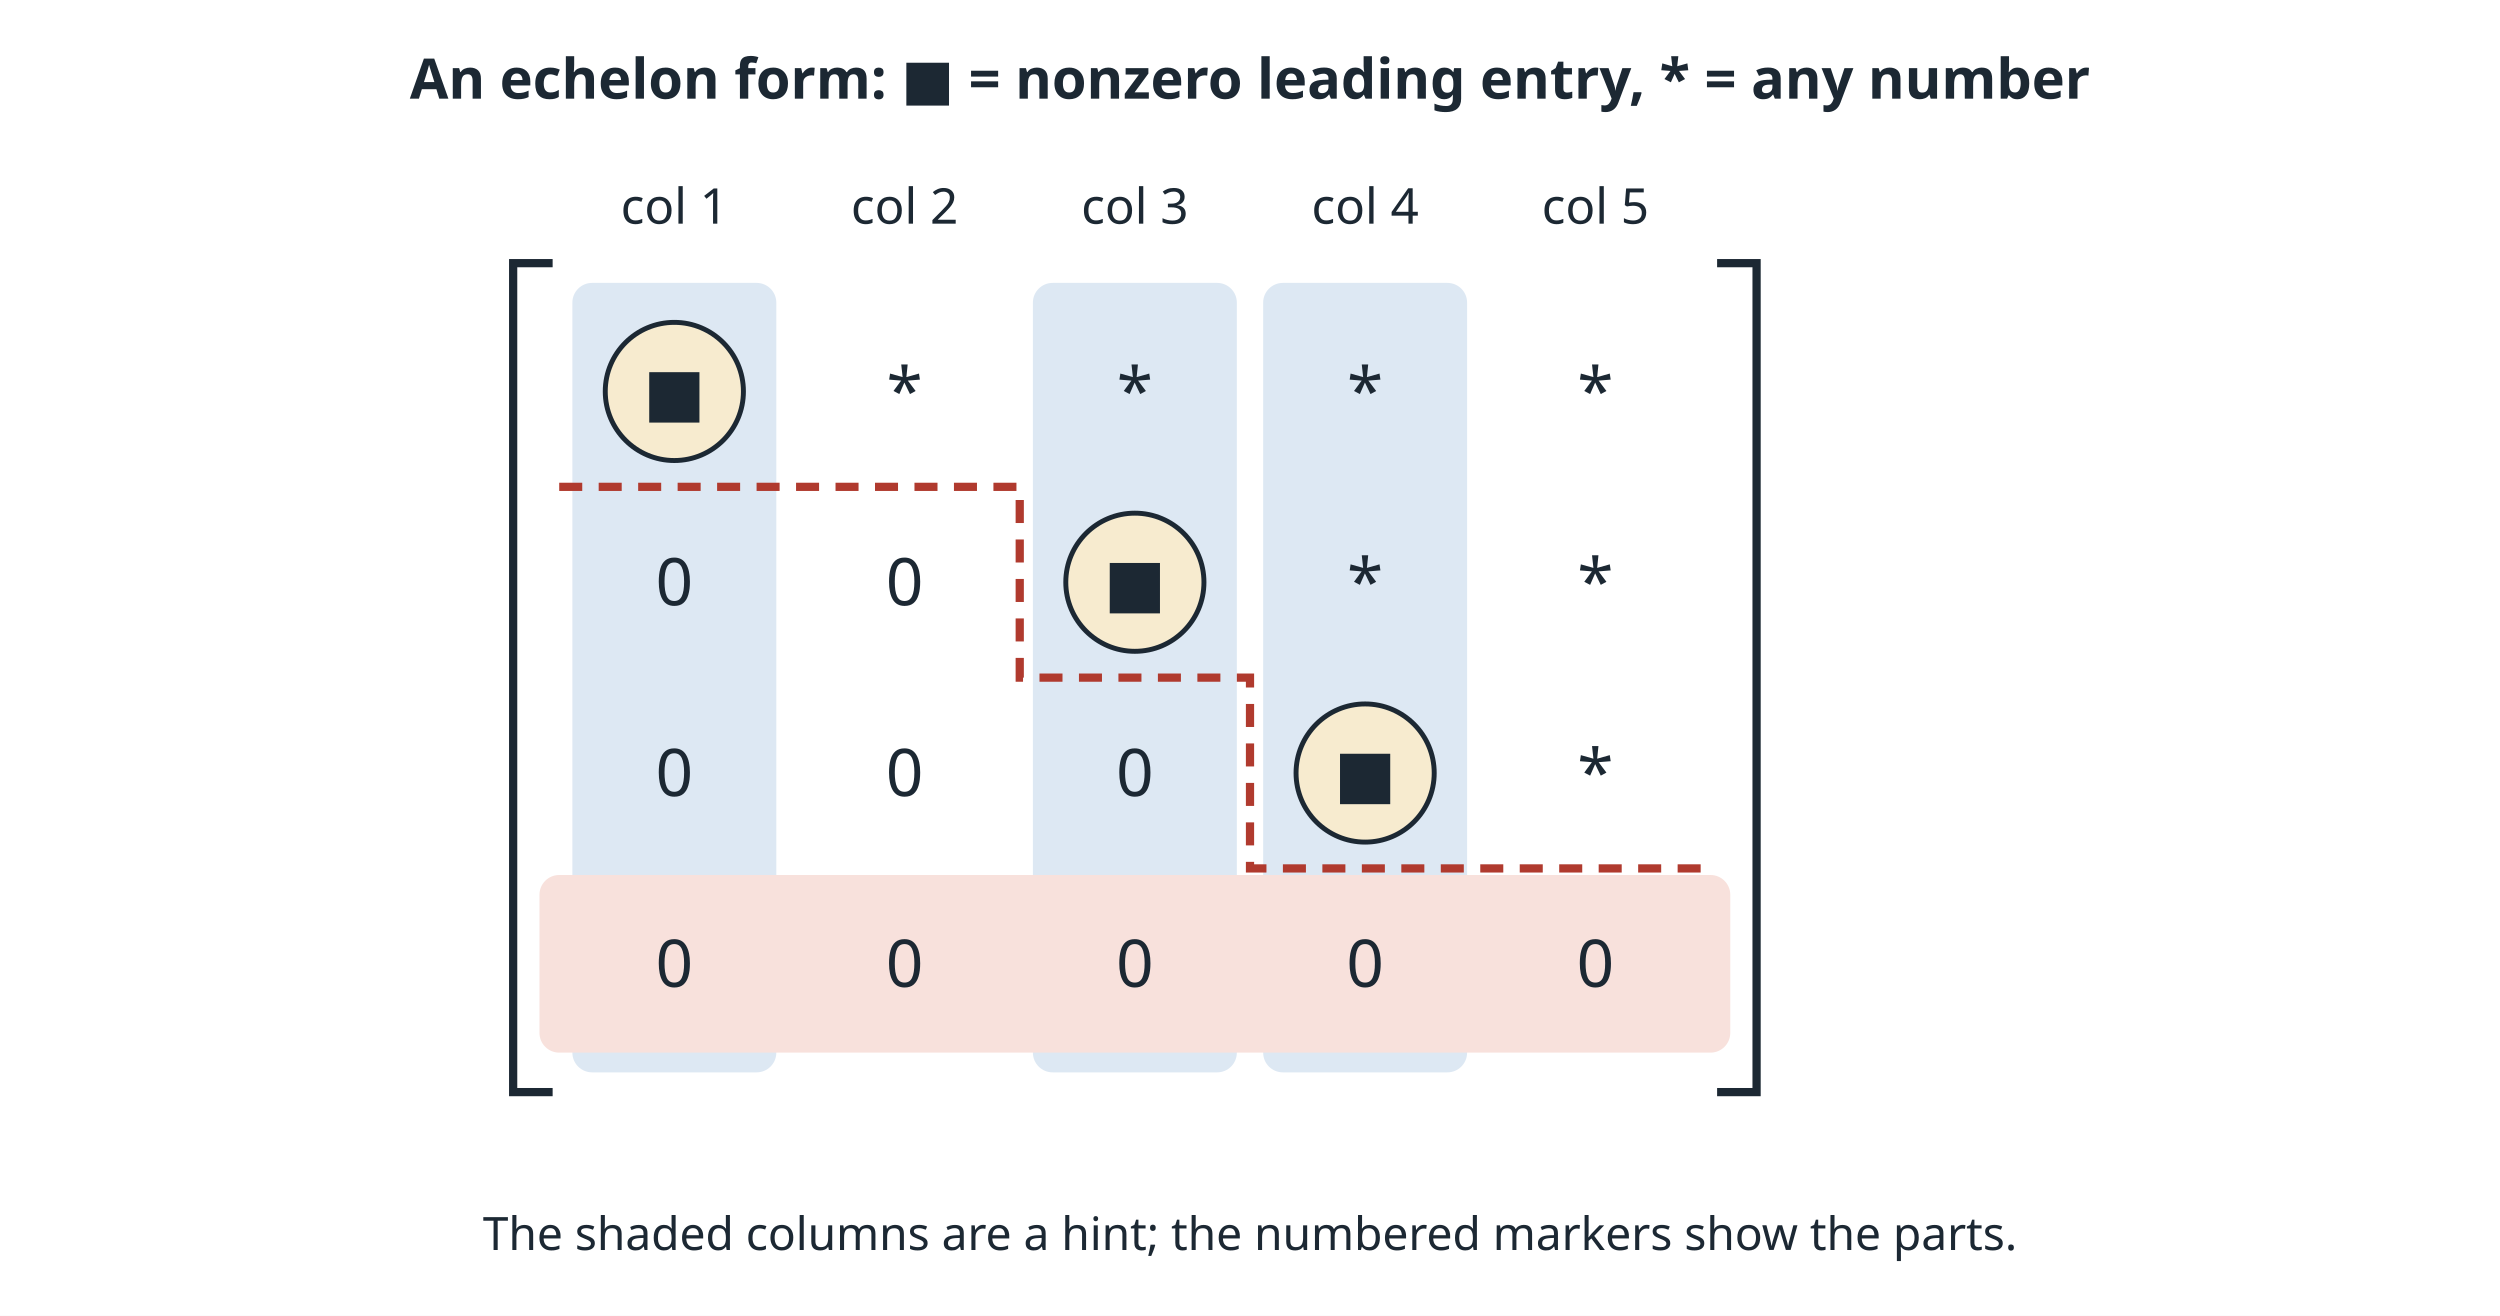
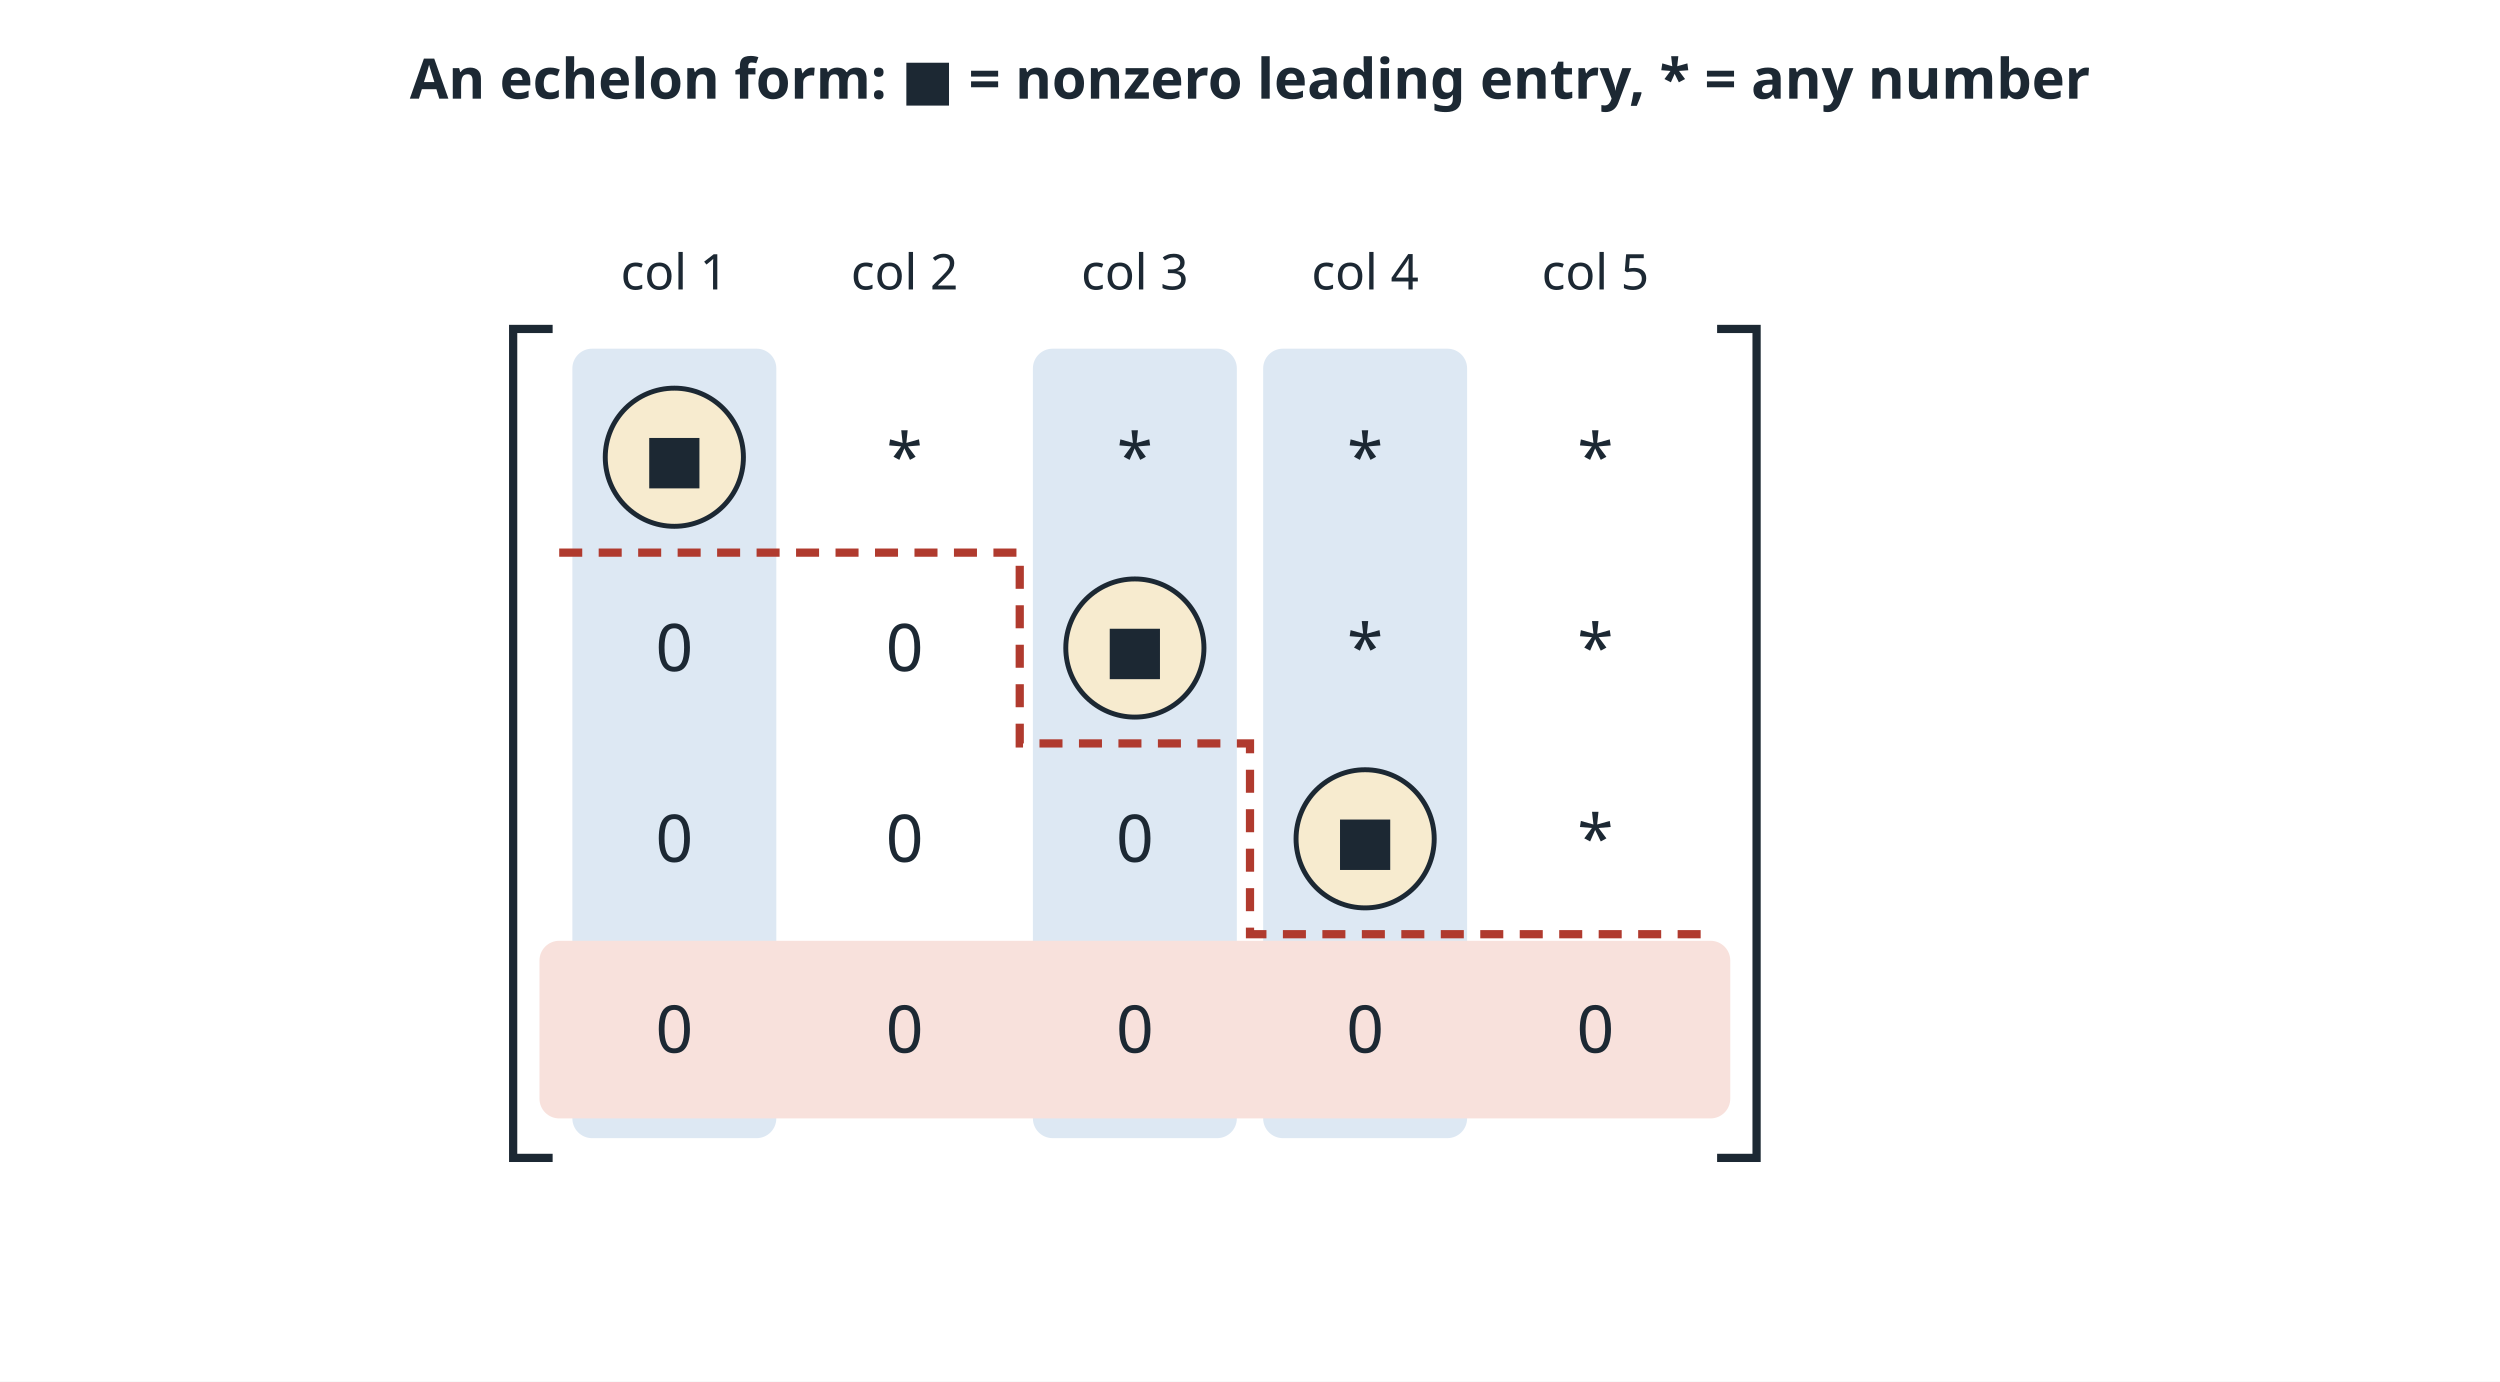
- <svg xmlns="http://www.w3.org/2000/svg" viewBox="0 0 760 400" width="760" height="400" font-family="sans-serif" fill="#1c2833">
-   <rect width="760" height="400" fill="#ffffff" />
+ <svg xmlns="http://www.w3.org/2000/svg" viewBox="0 0 760 420" width="760" height="420" font-family="sans-serif" fill="#1c2833">
+   <rect width="760" height="420" fill="#ffffff" />
  <text x="380.0" y="30.0" font-size="17" text-anchor="middle" font-weight="bold">An echelon form: ■ = nonzero leading entry, * = any number</text>
-   <rect x="174" y="86" width="62" height="240" rx="6" fill="#dde8f3" />
-   <rect x="314" y="86" width="62" height="240" rx="6" fill="#dde8f3" />
-   <rect x="384" y="86" width="62" height="240" rx="6" fill="#dde8f3" />
-   <rect x="164" y="266" width="362" height="54" rx="6" fill="#f8e1dc" />
-   <path d="M168,80 H156 V332 H168" fill="none" stroke="#1c2833" stroke-width="2.5" />
-   <path d="M522,80 H534 V332 H522" fill="none" stroke="#1c2833" stroke-width="2.5" />
-   <circle cx="205.0" cy="119.0" r="21" fill="#f7ebcf" stroke="#1c2833" stroke-width="1.5" />
-   <text x="205.0" y="126.0" font-size="20" text-anchor="middle">■</text>
-   <text x="275.0" y="126.0" font-size="20" text-anchor="middle">*</text>
-   <text x="345.0" y="126.0" font-size="20" text-anchor="middle">*</text>
-   <text x="415.0" y="126.0" font-size="20" text-anchor="middle">*</text>
-   <text x="485.0" y="126.0" font-size="20" text-anchor="middle">*</text>
-   <text x="205.0" y="184.0" font-size="20" text-anchor="middle">0</text>
-   <text x="275.0" y="184.0" font-size="20" text-anchor="middle">0</text>
-   <circle cx="345.0" cy="177.0" r="21" fill="#f7ebcf" stroke="#1c2833" stroke-width="1.5" />
-   <text x="345.0" y="184.0" font-size="20" text-anchor="middle">■</text>
-   <text x="415.0" y="184.0" font-size="20" text-anchor="middle">*</text>
-   <text x="485.0" y="184.0" font-size="20" text-anchor="middle">*</text>
-   <text x="205.0" y="242.0" font-size="20" text-anchor="middle">0</text>
-   <text x="275.0" y="242.0" font-size="20" text-anchor="middle">0</text>
-   <text x="345.0" y="242.0" font-size="20" text-anchor="middle">0</text>
-   <circle cx="415.0" cy="235.0" r="21" fill="#f7ebcf" stroke="#1c2833" stroke-width="1.5" />
-   <text x="415.0" y="242.0" font-size="20" text-anchor="middle">■</text>
-   <text x="485.0" y="242.0" font-size="20" text-anchor="middle">*</text>
-   <text x="205.0" y="300.0" font-size="20" text-anchor="middle">0</text>
-   <text x="275.0" y="300.0" font-size="20" text-anchor="middle">0</text>
-   <text x="345.0" y="300.0" font-size="20" text-anchor="middle">0</text>
-   <text x="415.0" y="300.0" font-size="20" text-anchor="middle">0</text>
-   <text x="485.0" y="300.0" font-size="20" text-anchor="middle">0</text>
-   <path d="M170,148 H310 V206 H380 V264 H520" fill="none" stroke="#b03a2e" stroke-width="2.5" stroke-dasharray="7 5" />
-   <text x="205.0" y="68.0" font-size="15" text-anchor="middle">col 1</text>
-   <text x="275.0" y="68.0" font-size="15" text-anchor="middle">col 2</text>
-   <text x="345.0" y="68.0" font-size="15" text-anchor="middle">col 3</text>
-   <text x="415.0" y="68.0" font-size="15" text-anchor="middle">col 4</text>
-   <text x="485.0" y="68.0" font-size="15" text-anchor="middle">col 5</text>
-   <text x="380.0" y="380.0" font-size="14" text-anchor="middle">The shaded columns are a hint; the numbered markers show the parts.</text>
+   <rect x="174" y="106" width="62" height="240" rx="6" fill="#dde8f3" />
+   <rect x="314" y="106" width="62" height="240" rx="6" fill="#dde8f3" />
+   <rect x="384" y="106" width="62" height="240" rx="6" fill="#dde8f3" />
+   <rect x="164" y="286" width="362" height="54" rx="6" fill="#f8e1dc" />
+   <path d="M168,100 H156 V352 H168" fill="none" stroke="#1c2833" stroke-width="2.5" />
+   <path d="M522,100 H534 V352 H522" fill="none" stroke="#1c2833" stroke-width="2.5" />
+   <circle cx="205.0" cy="139.0" r="21" fill="#f7ebcf" stroke="#1c2833" stroke-width="1.5" />
+   <text x="205.0" y="146.0" font-size="20" text-anchor="middle">■</text>
+   <text x="275.0" y="146.0" font-size="20" text-anchor="middle">*</text>
+   <text x="345.0" y="146.0" font-size="20" text-anchor="middle">*</text>
+   <text x="415.0" y="146.0" font-size="20" text-anchor="middle">*</text>
+   <text x="485.0" y="146.0" font-size="20" text-anchor="middle">*</text>
+   <text x="205.0" y="204.0" font-size="20" text-anchor="middle">0</text>
+   <text x="275.0" y="204.0" font-size="20" text-anchor="middle">0</text>
+   <circle cx="345.0" cy="197.0" r="21" fill="#f7ebcf" stroke="#1c2833" stroke-width="1.5" />
+   <text x="345.0" y="204.0" font-size="20" text-anchor="middle">■</text>
+   <text x="415.0" y="204.0" font-size="20" text-anchor="middle">*</text>
+   <text x="485.0" y="204.0" font-size="20" text-anchor="middle">*</text>
+   <text x="205.0" y="262.0" font-size="20" text-anchor="middle">0</text>
+   <text x="275.0" y="262.0" font-size="20" text-anchor="middle">0</text>
+   <text x="345.0" y="262.0" font-size="20" text-anchor="middle">0</text>
+   <circle cx="415.0" cy="255.0" r="21" fill="#f7ebcf" stroke="#1c2833" stroke-width="1.5" />
+   <text x="415.0" y="262.0" font-size="20" text-anchor="middle">■</text>
+   <text x="485.0" y="262.0" font-size="20" text-anchor="middle">*</text>
+   <text x="205.0" y="320.0" font-size="20" text-anchor="middle">0</text>
+   <text x="275.0" y="320.0" font-size="20" text-anchor="middle">0</text>
+   <text x="345.0" y="320.0" font-size="20" text-anchor="middle">0</text>
+   <text x="415.0" y="320.0" font-size="20" text-anchor="middle">0</text>
+   <text x="485.0" y="320.0" font-size="20" text-anchor="middle">0</text>
+   <path d="M170,168 H310 V226 H380 V284 H520" fill="none" stroke="#b03a2e" stroke-width="2.5" stroke-dasharray="7 5" />
+   <text x="205.0" y="88.0" font-size="15" text-anchor="middle">col 1</text>
+   <text x="275.0" y="88.0" font-size="15" text-anchor="middle">col 2</text>
+   <text x="345.0" y="88.0" font-size="15" text-anchor="middle">col 3</text>
+   <text x="415.0" y="88.0" font-size="15" text-anchor="middle">col 4</text>
+   <text x="485.0" y="88.0" font-size="15" text-anchor="middle">col 5</text>
</svg>
